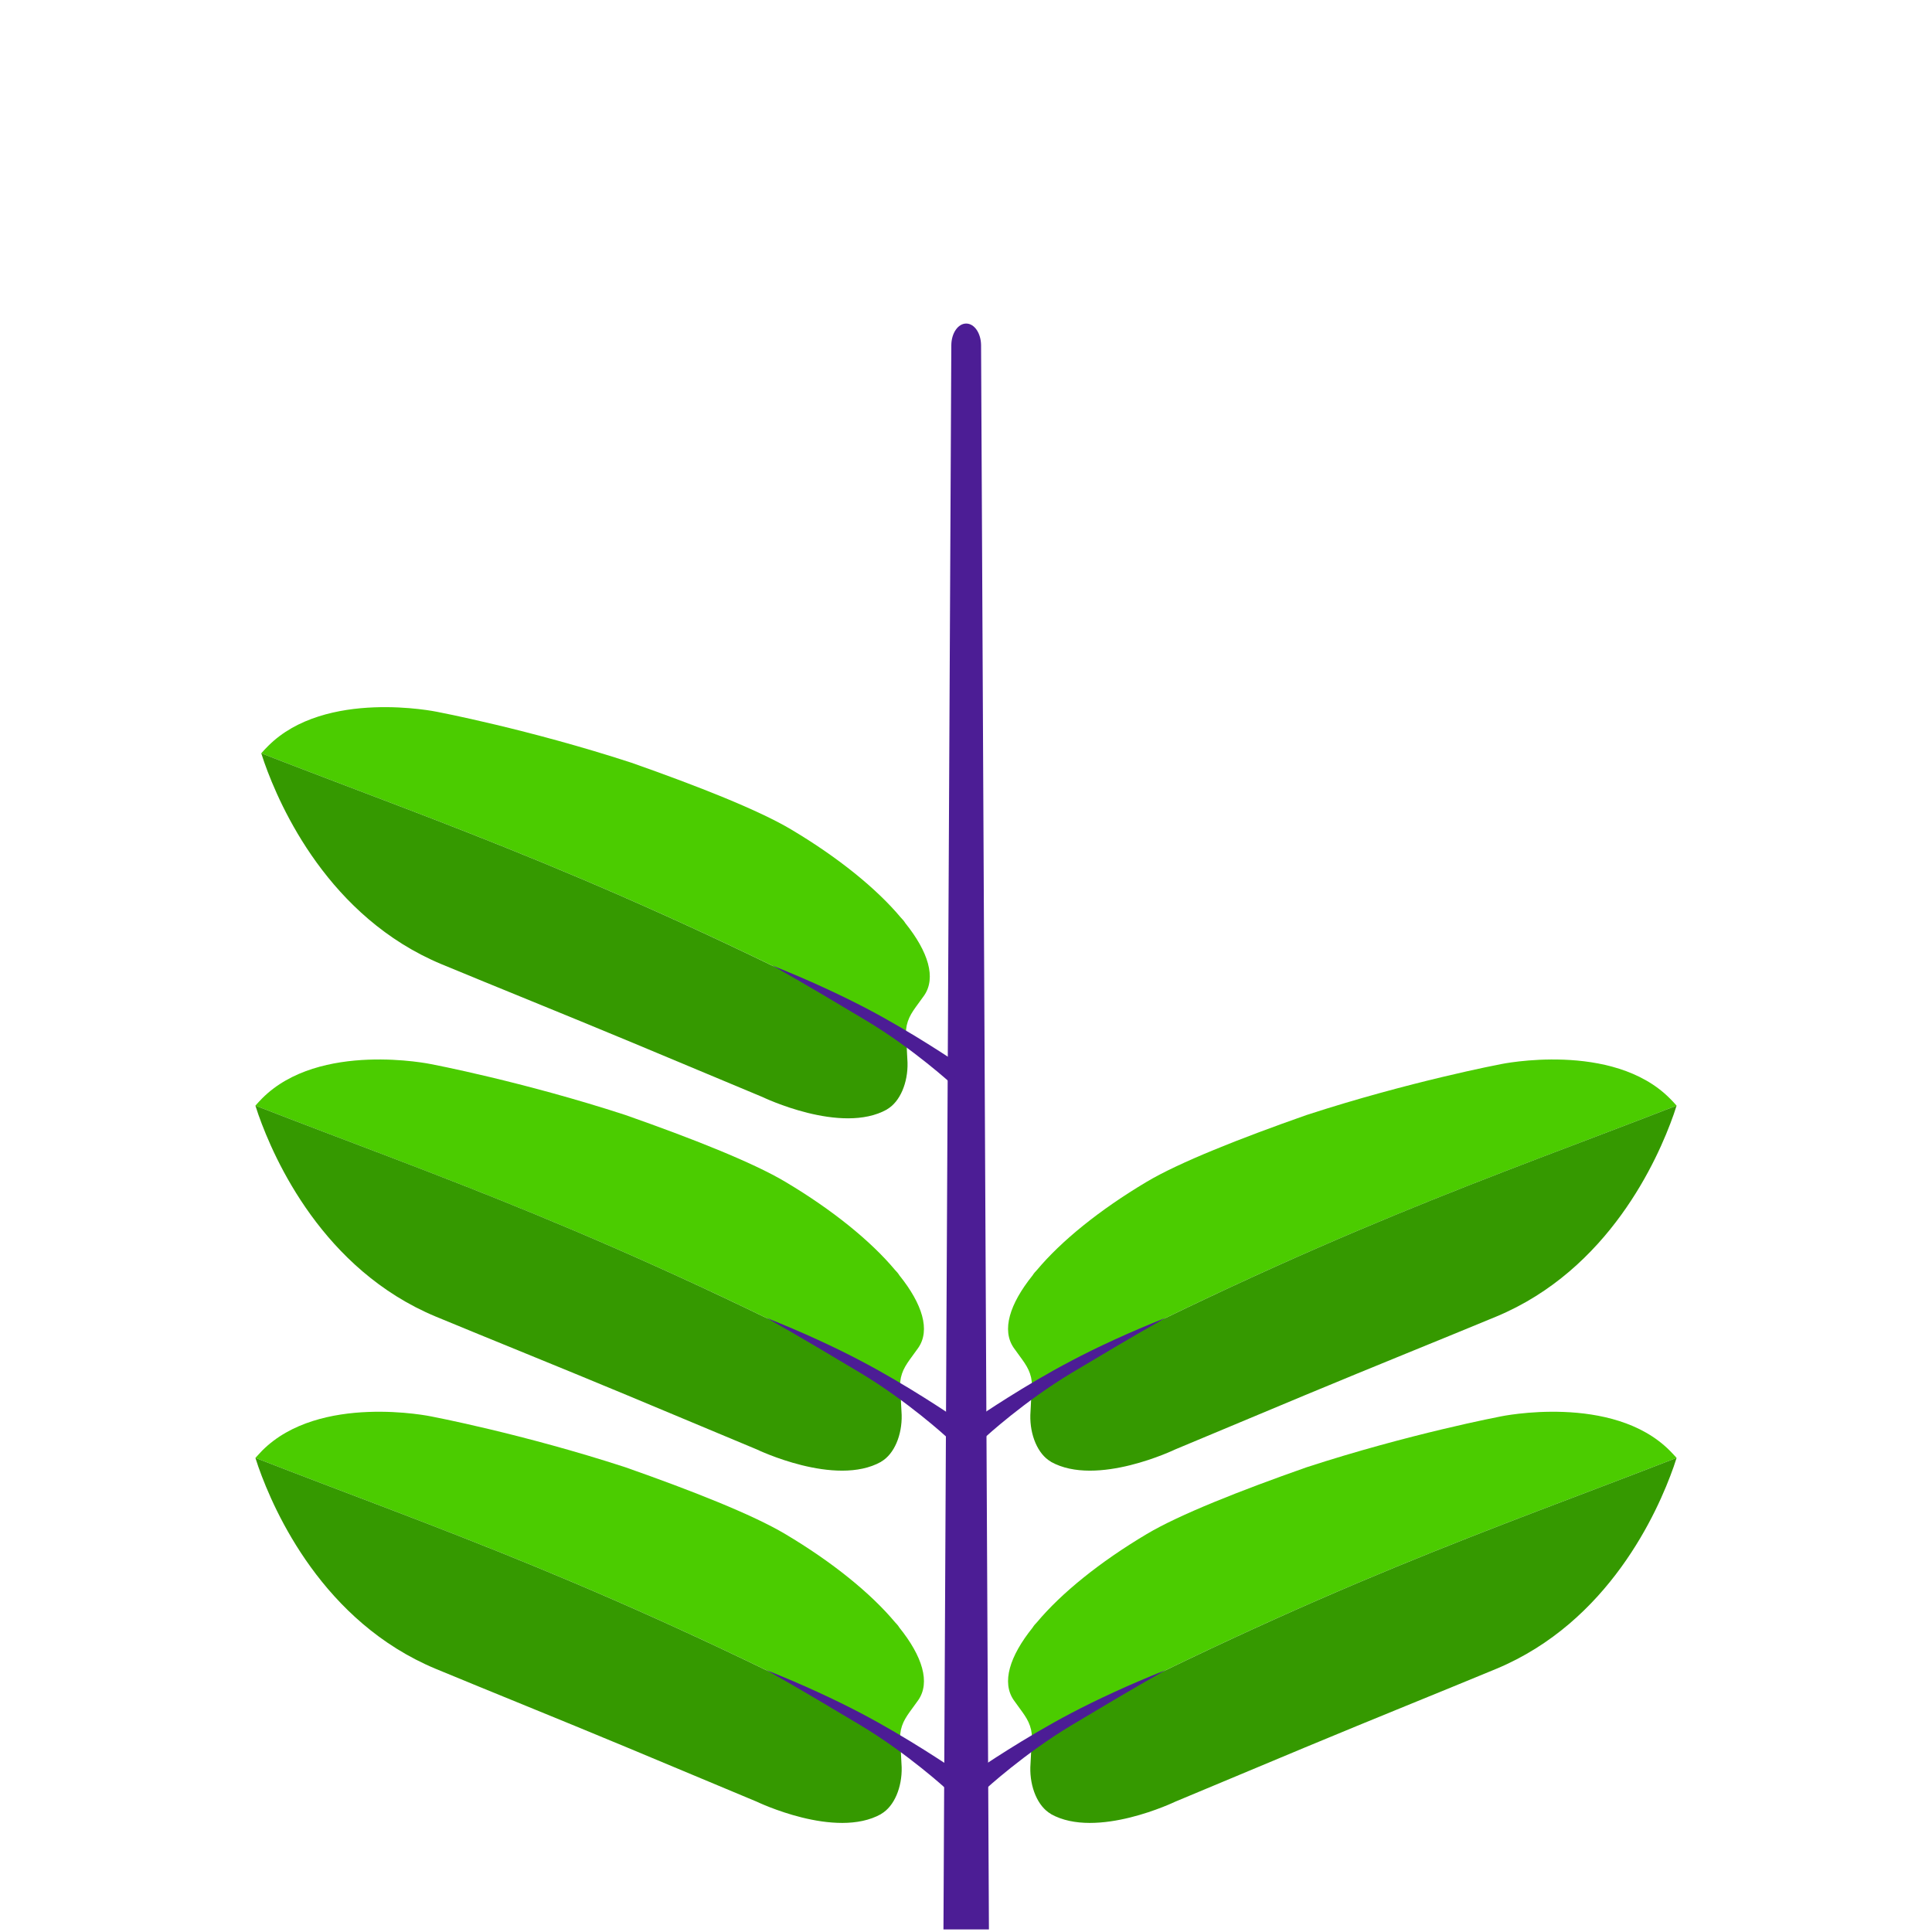
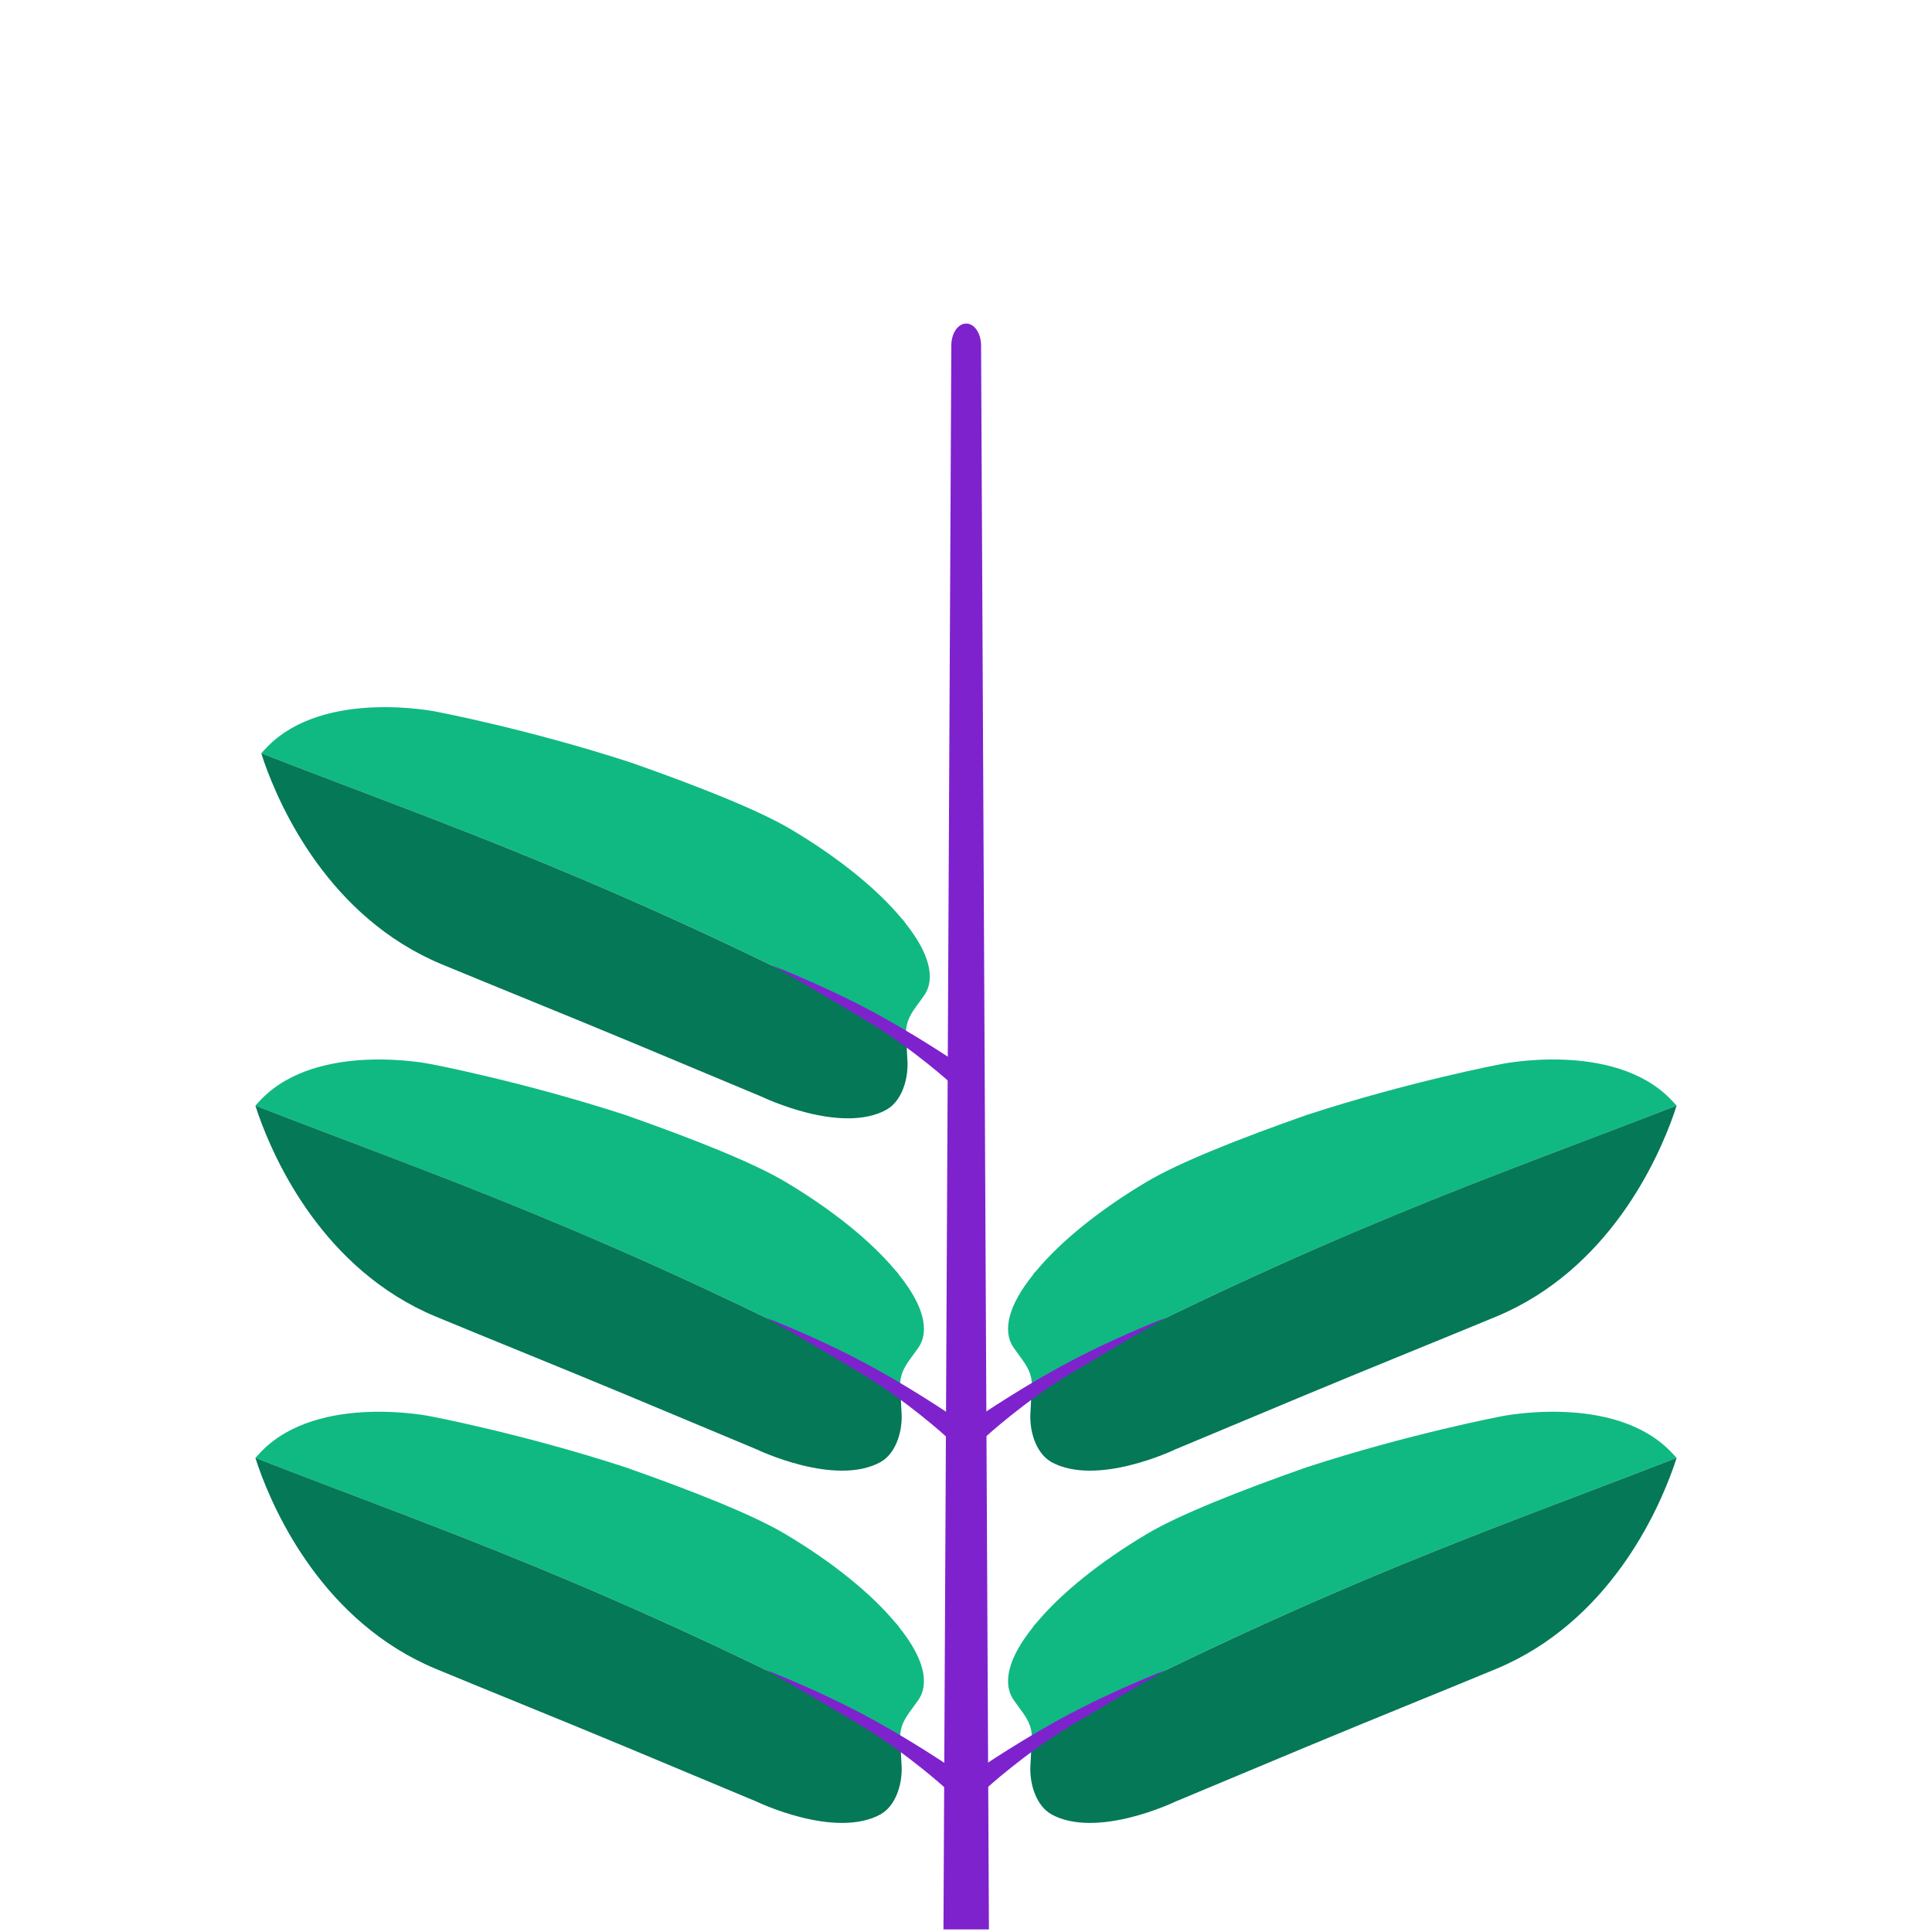
<svg xmlns="http://www.w3.org/2000/svg" version="1.1" id="Layer_1" x="0px" y="0px" viewBox="0 0 3000 3000" style="enable-background:new 0 0 3000 3000;" xml:space="preserve">
  <style type="text/css">
- 	.st0{fill:#4C1D95;}
- 	.st1{fill:#4BCC00;}
- 	.st2{fill:#359900;}
+ 	.st0{fill:#7e22ce;}
+ 	.st1{fill:#10b981;}
+ 	.st2{fill:#047857;}
</style>
  <g>
    <path class="st0" d="M1535.6,2996H1465l12.2-2460.1c0.2-18.6,10.4-33.5,23.1-33.5s22.9,14.9,23.1,33.5L1535.6,2996z" />
    <g>
      <path class="st1" d="M2603.4,1716.8c-287.1,111.8-541.1,195-1000.8,433.9c-0.4-4.2-0.8-8.1-1.5-11.6c-3.9-17.3-13.9-27.4-27-46.2    c-18.9-27.4-6.6-67.8,29.3-112.5c1.9-3.1,4.2-5.8,6.9-8.5c37.4-44.7,97.1-93.3,170.3-136.8c50.5-30.1,144.9-67.4,248.2-103.7    c159.5-52,301.7-79,301.7-79s173.4-36.2,262.4,53.2C2596.4,1709,2599.9,1712.9,2603.4,1716.8z" />
      <path class="st2" d="M2603.4,1716.8c-1.2,3.9-2.7,8.5-4.6,13.9c-24.7,70.1-100.6,240.9-275.5,313.7    c-81.7,33.9-190.8,77.8-296.4,121.8c-115.6,48.2-201.9,84.4-201.9,84.4s-122.2,59-193.1,19.3c0-0.4-0.4-0.4-0.4-0.4    c-20-11.6-32.4-41.2-31.6-72.4c0.4-8.9,1.2-20.4,1.5-30.1c0.8-7.7,1.2-13.9,1.2-16.2C2062.3,1911.8,2316.3,1828.5,2603.4,1716.8z" />
      <path class="st0" d="M1663.4,2113.1c-72.8,38.2-141.4,85-141.4,85l7.9,33.5c0,0,60.6-55.8,134.5-100c37.9-22.5,88.2-53,145.8-85.4    C1753.7,2068.7,1703.4,2092,1663.4,2113.1z" />
    </g>
    <g>
      <path class="st1" d="M2603.4,2263.8c-287.1,111.8-541.1,195-1000.8,433.9c-0.4-4.2-0.8-8.1-1.5-11.6c-3.9-17.3-13.9-27.4-27-46.2    c-18.9-27.4-6.6-67.8,29.3-112.5c1.9-3.1,4.2-5.8,6.9-8.5c37.4-44.7,97.1-93.3,170.3-136.8c50.5-30.1,144.9-67.4,248.2-103.7    c159.5-52,301.7-79,301.7-79s173.4-36.2,262.4,53.2C2596.4,2256.1,2599.9,2259.9,2603.4,2263.8z" />
      <path class="st2" d="M2603.4,2263.8c-1.2,3.9-2.7,8.5-4.6,13.9c-24.7,70.1-100.6,240.9-275.5,313.7    c-81.7,33.9-190.8,77.8-296.4,121.8c-115.6,48.2-201.9,84.4-201.9,84.4s-122.2,59-193.1,19.3c0-0.4-0.4-0.4-0.4-0.4    c-20-11.6-32.4-41.2-31.6-72.4c0.4-8.9,1.2-20.4,1.5-30.1c0.8-7.7,1.2-13.9,1.2-16.2C2062.3,2458.8,2316.3,2375.6,2603.4,2263.8z" />
      <path class="st0" d="M1663.4,2660.1c-72.8,38.2-141.4,85-141.4,85l7.9,33.5c0,0,60.6-55.8,134.5-100c37.9-22.5,88.2-53,145.8-85.4    C1753.7,2615.7,1703.4,2639.1,1663.4,2660.1z" />
    </g>
    <g>
      <path class="st1" d="M405.7,1169.7c287.1,111.8,541.1,195,1000.8,433.9c0.4-4.2,0.8-8.1,1.5-11.6c3.9-17.3,13.9-27.4,27-46.2    c18.9-27.4,6.6-67.8-29.3-112.5c-1.9-3.1-4.2-5.8-6.9-8.5c-37.4-44.7-97.1-93.3-170.3-136.8c-50.5-30.1-144.9-67.4-248.2-103.7    c-159.5-52-301.7-79-301.7-79s-173.4-36.2-262.4,53.2C412.6,1162,409.1,1165.9,405.7,1169.7z" />
      <path class="st2" d="M405.7,1169.7c1.2,3.9,2.7,8.5,4.6,13.9c24.7,70.1,100.6,240.9,275.5,313.7c81.7,33.9,190.8,77.8,296.4,121.8    c115.6,48.2,201.9,84.4,201.9,84.4s122.2,59,193.1,19.3c0-0.4,0.4-0.4,0.4-0.4c20-11.6,32.4-41.2,31.6-72.4    c-0.4-8.9-1.2-20.4-1.5-30.1c-0.8-7.7-1.2-13.9-1.2-16.2C946.7,1364.7,692.8,1281.5,405.7,1169.7z" />
      <path class="st0" d="M1345.7,1566c72.8,38.2,141.4,85,141.4,85l-7.9,33.5c0,0-60.6-55.8-134.5-100c-37.9-22.5-88.2-53-145.8-85.4    C1255.3,1521.6,1305.6,1545,1345.7,1566z" />
    </g>
    <g>
      <path class="st1" d="M396.6,1716.8c287.1,111.8,541.1,195,1000.8,433.9c0.4-4.2,0.8-8.1,1.5-11.6c3.9-17.3,13.9-27.4,27-46.2    c18.9-27.4,6.6-67.8-29.3-112.5c-1.9-3.1-4.2-5.8-6.9-8.5c-37.4-44.7-97.1-93.3-170.3-136.8c-50.5-30.1-144.9-67.4-248.2-103.7    c-159.5-52-301.7-79-301.7-79S496,1616.2,407,1705.6C403.6,1709,400.1,1712.9,396.6,1716.8z" />
      <path class="st2" d="M396.6,1716.8c1.2,3.9,2.7,8.5,4.6,13.9c24.7,70.1,100.6,240.9,275.5,313.7c81.7,33.9,190.8,77.8,296.4,121.8    c115.6,48.2,201.9,84.4,201.9,84.4s122.2,59,193.1,19.3c0-0.4,0.4-0.4,0.4-0.4c20-11.6,32.4-41.2,31.6-72.4    c-0.4-8.9-1.2-20.4-1.5-30.1c-0.8-7.7-1.2-13.9-1.2-16.2C937.7,1911.8,683.7,1828.5,396.6,1716.8z" />
      <path class="st0" d="M1336.6,2113.1c72.8,38.2,141.4,85,141.4,85l-7.9,33.5c0,0-60.6-55.8-134.5-100    c-37.9-22.5-88.2-53-145.8-85.4C1246.3,2068.7,1296.6,2092,1336.6,2113.1z" />
    </g>
    <g>
      <path class="st1" d="M396.6,2263.8c287.1,111.8,541.1,195,1000.8,433.9c0.4-4.2,0.8-8.1,1.5-11.6c3.9-17.3,13.9-27.4,27-46.2    c18.9-27.4,6.6-67.8-29.3-112.5c-1.9-3.1-4.2-5.8-6.9-8.5c-37.4-44.7-97.1-93.3-170.3-136.8c-50.5-30.1-144.9-67.4-248.2-103.7    c-159.5-52-301.7-79-301.7-79S496,2163.2,407,2252.6C403.6,2256.1,400.1,2259.9,396.6,2263.8z" />
      <path class="st2" d="M396.6,2263.8c1.2,3.9,2.7,8.5,4.6,13.9c24.7,70.1,100.6,240.9,275.5,313.7c81.7,33.9,190.8,77.8,296.4,121.8    c115.6,48.2,201.9,84.4,201.9,84.4s122.2,59,193.1,19.3c0-0.4,0.4-0.4,0.4-0.4c20-11.6,32.4-41.2,31.6-72.4    c-0.4-8.9-1.2-20.4-1.5-30.1c-0.8-7.7-1.2-13.9-1.2-16.2C937.7,2458.8,683.7,2375.6,396.6,2263.8z" />
      <path class="st0" d="M1336.6,2660.1c72.8,38.2,141.4,85,141.4,85l-7.9,33.5c0,0-60.6-55.8-134.5-100    c-37.9-22.5-88.2-53-145.8-85.4C1246.3,2615.7,1296.6,2639.1,1336.6,2660.1z" />
    </g>
  </g>
</svg>
